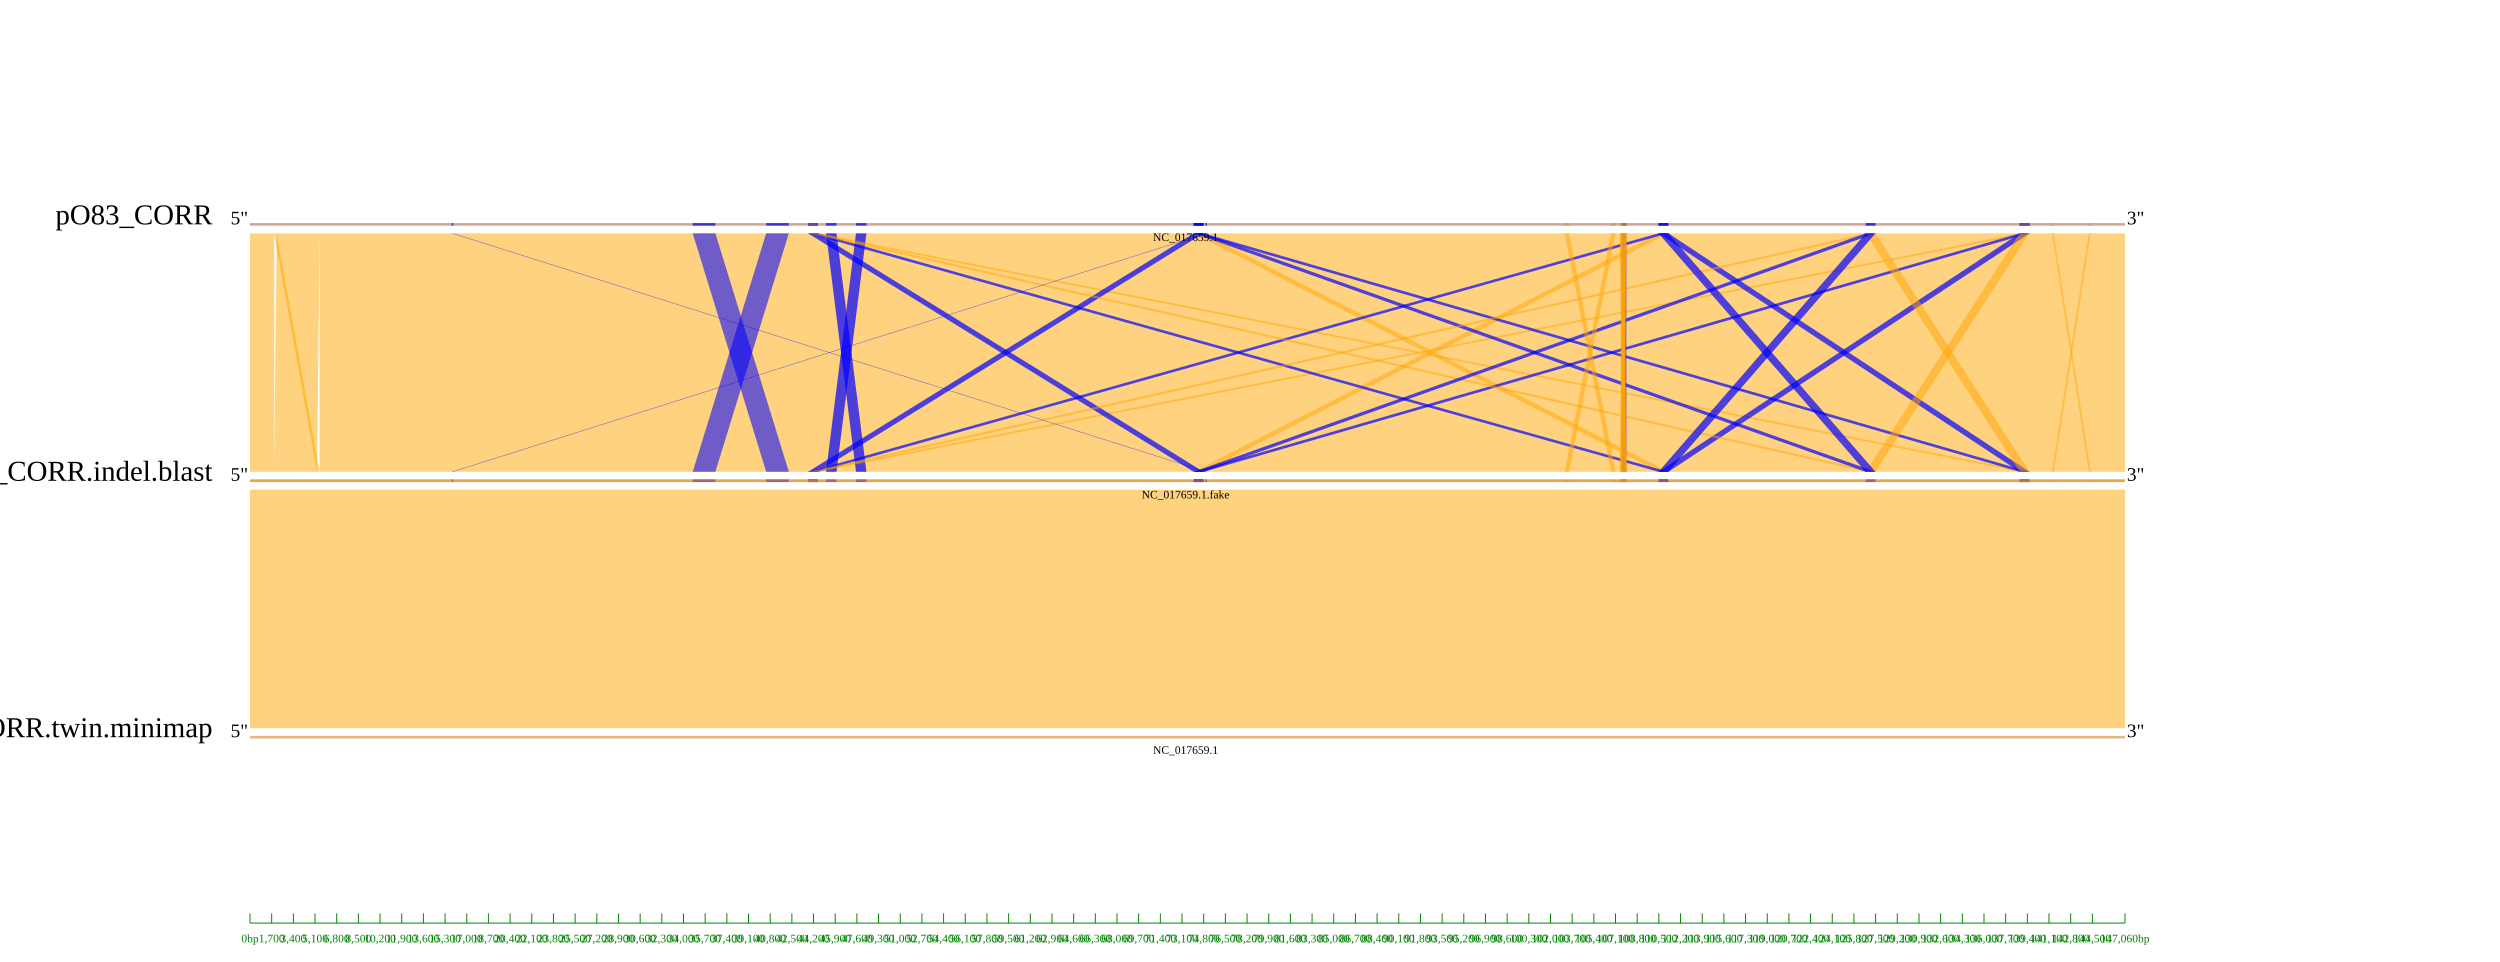
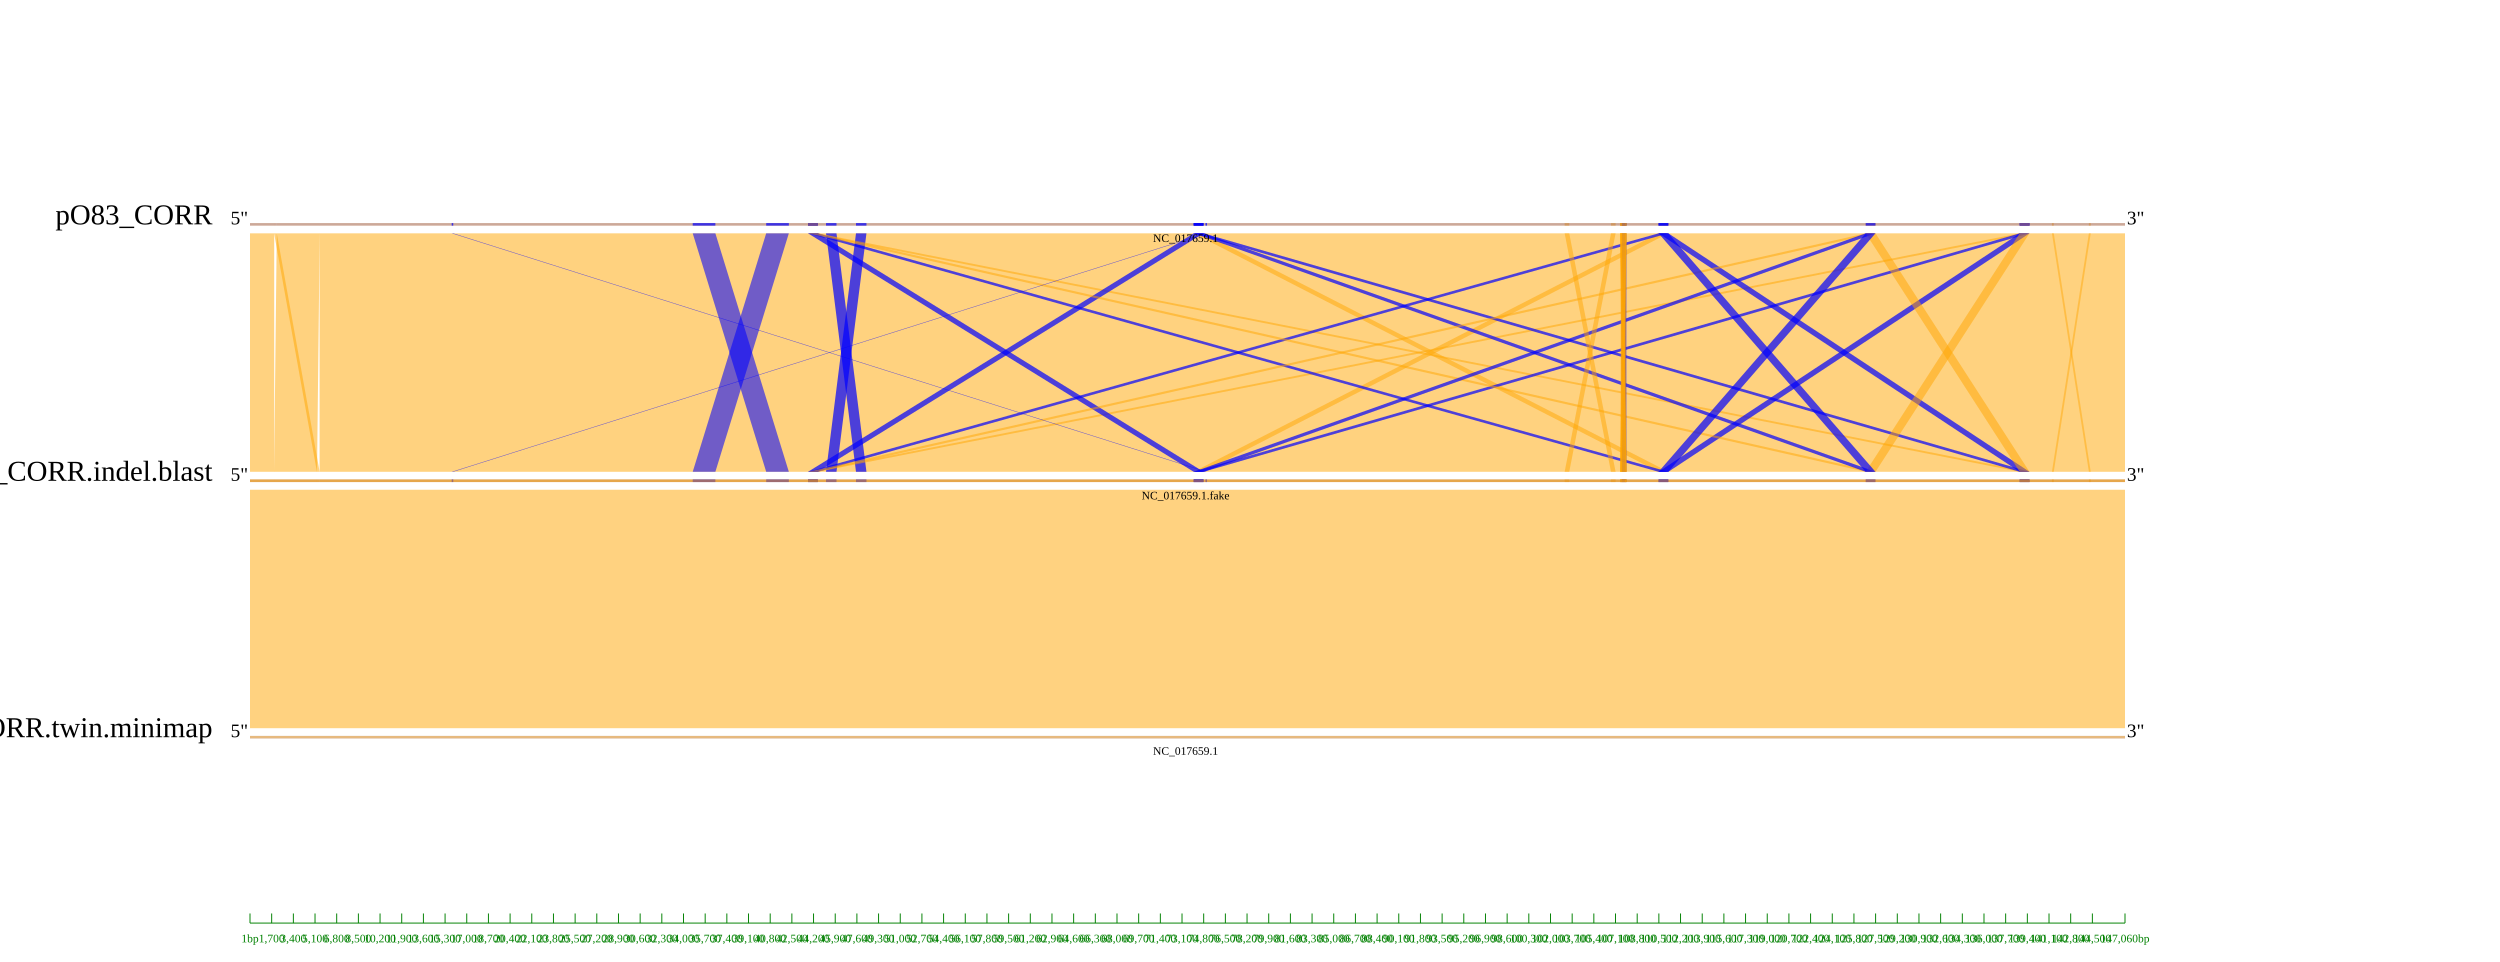
<svg xmlns="http://www.w3.org/2000/svg" version="1.1" width="1300" height="500" style="background-color:white;">
  <text class="myth" x="110.5" y="116.667" style="font-size:15px;fill:black;text-anchor:end;alignment-baseline:middle">pO83_CORR</text>
  <text class="myth" x="110.5" y="250" style="font-size:15px;fill:black;text-anchor:end;alignment-baseline:middle">pO83_CORR.indel.blast</text>
  <text class="myth" x="110.5" y="383.333" style="font-size:15px;fill:black;text-anchor:end;alignment-baseline:middle">pO83_CORR.twin.minimap</text>
  <line x1="130" y1="480" x2="1105" y2="480" style="stroke:green;stroke-width:0.5" />
  <line x1="130" y1="475" x2="130" y2="480" style="stroke:green;stroke-width:0.5;opacity:1" />
-   <text class="myth" x="130" y="490" style="font-size:6px;fill:green;text-anchor:middle;font-family:Times New Roman;">0bp</text>
+   <text class="myth" x="130" y="490" style="font-size:6px;fill:green;text-anchor:middle;font-family:Times New Roman;">1bp</text>
  <line x1="141.271" y1="475" x2="141.271" y2="480" style="stroke:green;stroke-width:0.5;opacity:1" />
  <text class="myth" x="141.271" y="490" style="font-size:6px;fill:green;text-anchor:middle;font-family:Times New Roman;">1,700</text>
  <line x1="152.542" y1="475" x2="152.542" y2="480" style="stroke:green;stroke-width:0.5;opacity:1" />
  <text class="myth" x="152.542" y="490" style="font-size:6px;fill:green;text-anchor:middle;font-family:Times New Roman;">3,400</text>
  <line x1="163.813" y1="475" x2="163.813" y2="480" style="stroke:green;stroke-width:0.5;opacity:1" />
  <text class="myth" x="163.813" y="490" style="font-size:6px;fill:green;text-anchor:middle;font-family:Times New Roman;">5,100</text>
  <line x1="175.084" y1="475" x2="175.084" y2="480" style="stroke:green;stroke-width:0.5;opacity:1" />
  <text class="myth" x="175.084" y="490" style="font-size:6px;fill:green;text-anchor:middle;font-family:Times New Roman;">6,800</text>
  <line x1="186.355" y1="475" x2="186.355" y2="480" style="stroke:green;stroke-width:0.5;opacity:1" />
  <text class="myth" x="186.355" y="490" style="font-size:6px;fill:green;text-anchor:middle;font-family:Times New Roman;">8,500</text>
  <line x1="197.625" y1="475" x2="197.625" y2="480" style="stroke:green;stroke-width:0.5;opacity:1" />
  <text class="myth" x="197.625" y="490" style="font-size:6px;fill:green;text-anchor:middle;font-family:Times New Roman;">10,200</text>
  <line x1="208.896" y1="475" x2="208.896" y2="480" style="stroke:green;stroke-width:0.5;opacity:1" />
  <text class="myth" x="208.896" y="490" style="font-size:6px;fill:green;text-anchor:middle;font-family:Times New Roman;">11,900</text>
  <line x1="220.167" y1="475" x2="220.167" y2="480" style="stroke:green;stroke-width:0.5;opacity:1" />
  <text class="myth" x="220.167" y="490" style="font-size:6px;fill:green;text-anchor:middle;font-family:Times New Roman;">13,600</text>
  <line x1="231.438" y1="475" x2="231.438" y2="480" style="stroke:green;stroke-width:0.5;opacity:1" />
  <text class="myth" x="231.438" y="490" style="font-size:6px;fill:green;text-anchor:middle;font-family:Times New Roman;">15,300</text>
  <line x1="242.709" y1="475" x2="242.709" y2="480" style="stroke:green;stroke-width:0.5;opacity:1" />
  <text class="myth" x="242.709" y="490" style="font-size:6px;fill:green;text-anchor:middle;font-family:Times New Roman;">17,000</text>
  <line x1="253.98" y1="475" x2="253.98" y2="480" style="stroke:green;stroke-width:0.5;opacity:1" />
  <text class="myth" x="253.98" y="490" style="font-size:6px;fill:green;text-anchor:middle;font-family:Times New Roman;">18,700</text>
  <line x1="265.251" y1="475" x2="265.251" y2="480" style="stroke:green;stroke-width:0.5;opacity:1" />
  <text class="myth" x="265.251" y="490" style="font-size:6px;fill:green;text-anchor:middle;font-family:Times New Roman;">20,400</text>
  <line x1="276.522" y1="475" x2="276.522" y2="480" style="stroke:green;stroke-width:0.5;opacity:1" />
  <text class="myth" x="276.522" y="490" style="font-size:6px;fill:green;text-anchor:middle;font-family:Times New Roman;">22,100</text>
  <line x1="287.793" y1="475" x2="287.793" y2="480" style="stroke:green;stroke-width:0.5;opacity:1" />
  <text class="myth" x="287.793" y="490" style="font-size:6px;fill:green;text-anchor:middle;font-family:Times New Roman;">23,800</text>
  <line x1="299.064" y1="475" x2="299.064" y2="480" style="stroke:green;stroke-width:0.5;opacity:1" />
  <text class="myth" x="299.064" y="490" style="font-size:6px;fill:green;text-anchor:middle;font-family:Times New Roman;">25,500</text>
  <line x1="310.335" y1="475" x2="310.335" y2="480" style="stroke:green;stroke-width:0.5;opacity:1" />
  <text class="myth" x="310.335" y="490" style="font-size:6px;fill:green;text-anchor:middle;font-family:Times New Roman;">27,200</text>
  <line x1="321.605" y1="475" x2="321.605" y2="480" style="stroke:green;stroke-width:0.5;opacity:1" />
  <text class="myth" x="321.605" y="490" style="font-size:6px;fill:green;text-anchor:middle;font-family:Times New Roman;">28,900</text>
  <line x1="332.876" y1="475" x2="332.876" y2="480" style="stroke:green;stroke-width:0.5;opacity:1" />
  <text class="myth" x="332.876" y="490" style="font-size:6px;fill:green;text-anchor:middle;font-family:Times New Roman;">30,600</text>
  <line x1="344.147" y1="475" x2="344.147" y2="480" style="stroke:green;stroke-width:0.5;opacity:1" />
  <text class="myth" x="344.147" y="490" style="font-size:6px;fill:green;text-anchor:middle;font-family:Times New Roman;">32,300</text>
  <line x1="355.418" y1="475" x2="355.418" y2="480" style="stroke:green;stroke-width:0.5;opacity:1" />
  <text class="myth" x="355.418" y="490" style="font-size:6px;fill:green;text-anchor:middle;font-family:Times New Roman;">34,000</text>
  <line x1="366.689" y1="475" x2="366.689" y2="480" style="stroke:green;stroke-width:0.5;opacity:1" />
  <text class="myth" x="366.689" y="490" style="font-size:6px;fill:green;text-anchor:middle;font-family:Times New Roman;">35,700</text>
  <line x1="377.96" y1="475" x2="377.96" y2="480" style="stroke:green;stroke-width:0.5;opacity:1" />
  <text class="myth" x="377.96" y="490" style="font-size:6px;fill:green;text-anchor:middle;font-family:Times New Roman;">37,400</text>
  <line x1="389.231" y1="475" x2="389.231" y2="480" style="stroke:green;stroke-width:0.5;opacity:1" />
  <text class="myth" x="389.231" y="490" style="font-size:6px;fill:green;text-anchor:middle;font-family:Times New Roman;">39,100</text>
  <line x1="400.502" y1="475" x2="400.502" y2="480" style="stroke:green;stroke-width:0.5;opacity:1" />
  <text class="myth" x="400.502" y="490" style="font-size:6px;fill:green;text-anchor:middle;font-family:Times New Roman;">40,800</text>
  <line x1="411.773" y1="475" x2="411.773" y2="480" style="stroke:green;stroke-width:0.5;opacity:1" />
  <text class="myth" x="411.773" y="490" style="font-size:6px;fill:green;text-anchor:middle;font-family:Times New Roman;">42,500</text>
  <line x1="423.044" y1="475" x2="423.044" y2="480" style="stroke:green;stroke-width:0.5;opacity:1" />
  <text class="myth" x="423.044" y="490" style="font-size:6px;fill:green;text-anchor:middle;font-family:Times New Roman;">44,200</text>
  <line x1="434.315" y1="475" x2="434.315" y2="480" style="stroke:green;stroke-width:0.5;opacity:1" />
  <text class="myth" x="434.315" y="490" style="font-size:6px;fill:green;text-anchor:middle;font-family:Times New Roman;">45,900</text>
  <line x1="445.585" y1="475" x2="445.585" y2="480" style="stroke:green;stroke-width:0.5;opacity:1" />
  <text class="myth" x="445.585" y="490" style="font-size:6px;fill:green;text-anchor:middle;font-family:Times New Roman;">47,600</text>
  <line x1="456.856" y1="475" x2="456.856" y2="480" style="stroke:green;stroke-width:0.5;opacity:1" />
  <text class="myth" x="456.856" y="490" style="font-size:6px;fill:green;text-anchor:middle;font-family:Times New Roman;">49,300</text>
  <line x1="468.127" y1="475" x2="468.127" y2="480" style="stroke:green;stroke-width:0.5;opacity:1" />
  <text class="myth" x="468.127" y="490" style="font-size:6px;fill:green;text-anchor:middle;font-family:Times New Roman;">51,000</text>
  <line x1="479.398" y1="475" x2="479.398" y2="480" style="stroke:green;stroke-width:0.5;opacity:1" />
  <text class="myth" x="479.398" y="490" style="font-size:6px;fill:green;text-anchor:middle;font-family:Times New Roman;">52,700</text>
  <line x1="490.669" y1="475" x2="490.669" y2="480" style="stroke:green;stroke-width:0.5;opacity:1" />
  <text class="myth" x="490.669" y="490" style="font-size:6px;fill:green;text-anchor:middle;font-family:Times New Roman;">54,400</text>
  <line x1="501.94" y1="475" x2="501.94" y2="480" style="stroke:green;stroke-width:0.5;opacity:1" />
  <text class="myth" x="501.94" y="490" style="font-size:6px;fill:green;text-anchor:middle;font-family:Times New Roman;">56,100</text>
  <line x1="513.211" y1="475" x2="513.211" y2="480" style="stroke:green;stroke-width:0.5;opacity:1" />
  <text class="myth" x="513.211" y="490" style="font-size:6px;fill:green;text-anchor:middle;font-family:Times New Roman;">57,800</text>
  <line x1="524.482" y1="475" x2="524.482" y2="480" style="stroke:green;stroke-width:0.5;opacity:1" />
  <text class="myth" x="524.482" y="490" style="font-size:6px;fill:green;text-anchor:middle;font-family:Times New Roman;">59,500</text>
  <line x1="535.753" y1="475" x2="535.753" y2="480" style="stroke:green;stroke-width:0.5;opacity:1" />
  <text class="myth" x="535.753" y="490" style="font-size:6px;fill:green;text-anchor:middle;font-family:Times New Roman;">61,200</text>
  <line x1="547.024" y1="475" x2="547.024" y2="480" style="stroke:green;stroke-width:0.5;opacity:1" />
  <text class="myth" x="547.024" y="490" style="font-size:6px;fill:green;text-anchor:middle;font-family:Times New Roman;">62,900</text>
  <line x1="558.295" y1="475" x2="558.295" y2="480" style="stroke:green;stroke-width:0.5;opacity:1" />
  <text class="myth" x="558.295" y="490" style="font-size:6px;fill:green;text-anchor:middle;font-family:Times New Roman;">64,600</text>
  <line x1="569.565" y1="475" x2="569.565" y2="480" style="stroke:green;stroke-width:0.5;opacity:1" />
  <text class="myth" x="569.565" y="490" style="font-size:6px;fill:green;text-anchor:middle;font-family:Times New Roman;">66,300</text>
  <line x1="580.836" y1="475" x2="580.836" y2="480" style="stroke:green;stroke-width:0.5;opacity:1" />
  <text class="myth" x="580.836" y="490" style="font-size:6px;fill:green;text-anchor:middle;font-family:Times New Roman;">68,000</text>
  <line x1="592.107" y1="475" x2="592.107" y2="480" style="stroke:green;stroke-width:0.5;opacity:1" />
  <text class="myth" x="592.107" y="490" style="font-size:6px;fill:green;text-anchor:middle;font-family:Times New Roman;">69,700</text>
  <line x1="603.378" y1="475" x2="603.378" y2="480" style="stroke:green;stroke-width:0.5;opacity:1" />
  <text class="myth" x="603.378" y="490" style="font-size:6px;fill:green;text-anchor:middle;font-family:Times New Roman;">71,400</text>
  <line x1="614.649" y1="475" x2="614.649" y2="480" style="stroke:green;stroke-width:0.5;opacity:1" />
  <text class="myth" x="614.649" y="490" style="font-size:6px;fill:green;text-anchor:middle;font-family:Times New Roman;">73,100</text>
  <line x1="625.92" y1="475" x2="625.92" y2="480" style="stroke:green;stroke-width:0.5;opacity:1" />
  <text class="myth" x="625.92" y="490" style="font-size:6px;fill:green;text-anchor:middle;font-family:Times New Roman;">74,800</text>
  <line x1="637.191" y1="475" x2="637.191" y2="480" style="stroke:green;stroke-width:0.5;opacity:1" />
  <text class="myth" x="637.191" y="490" style="font-size:6px;fill:green;text-anchor:middle;font-family:Times New Roman;">76,500</text>
  <line x1="648.462" y1="475" x2="648.462" y2="480" style="stroke:green;stroke-width:0.5;opacity:1" />
  <text class="myth" x="648.462" y="490" style="font-size:6px;fill:green;text-anchor:middle;font-family:Times New Roman;">78,200</text>
  <line x1="659.733" y1="475" x2="659.733" y2="480" style="stroke:green;stroke-width:0.5;opacity:1" />
  <text class="myth" x="659.733" y="490" style="font-size:6px;fill:green;text-anchor:middle;font-family:Times New Roman;">79,900</text>
  <line x1="671.004" y1="475" x2="671.004" y2="480" style="stroke:green;stroke-width:0.5;opacity:1" />
  <text class="myth" x="671.004" y="490" style="font-size:6px;fill:green;text-anchor:middle;font-family:Times New Roman;">81,600</text>
  <line x1="682.275" y1="475" x2="682.275" y2="480" style="stroke:green;stroke-width:0.5;opacity:1" />
  <text class="myth" x="682.275" y="490" style="font-size:6px;fill:green;text-anchor:middle;font-family:Times New Roman;">83,300</text>
  <line x1="693.545" y1="475" x2="693.545" y2="480" style="stroke:green;stroke-width:0.5;opacity:1" />
  <text class="myth" x="693.545" y="490" style="font-size:6px;fill:green;text-anchor:middle;font-family:Times New Roman;">85,000</text>
  <line x1="704.816" y1="475" x2="704.816" y2="480" style="stroke:green;stroke-width:0.5;opacity:1" />
  <text class="myth" x="704.816" y="490" style="font-size:6px;fill:green;text-anchor:middle;font-family:Times New Roman;">86,700</text>
  <line x1="716.087" y1="475" x2="716.087" y2="480" style="stroke:green;stroke-width:0.5;opacity:1" />
  <text class="myth" x="716.087" y="490" style="font-size:6px;fill:green;text-anchor:middle;font-family:Times New Roman;">88,400</text>
  <line x1="727.358" y1="475" x2="727.358" y2="480" style="stroke:green;stroke-width:0.5;opacity:1" />
  <text class="myth" x="727.358" y="490" style="font-size:6px;fill:green;text-anchor:middle;font-family:Times New Roman;">90,100</text>
  <line x1="738.629" y1="475" x2="738.629" y2="480" style="stroke:green;stroke-width:0.5;opacity:1" />
  <text class="myth" x="738.629" y="490" style="font-size:6px;fill:green;text-anchor:middle;font-family:Times New Roman;">91,800</text>
  <line x1="749.9" y1="475" x2="749.9" y2="480" style="stroke:green;stroke-width:0.5;opacity:1" />
  <text class="myth" x="749.9" y="490" style="font-size:6px;fill:green;text-anchor:middle;font-family:Times New Roman;">93,500</text>
  <line x1="761.171" y1="475" x2="761.171" y2="480" style="stroke:green;stroke-width:0.5;opacity:1" />
  <text class="myth" x="761.171" y="490" style="font-size:6px;fill:green;text-anchor:middle;font-family:Times New Roman;">95,200</text>
  <line x1="772.442" y1="475" x2="772.442" y2="480" style="stroke:green;stroke-width:0.5;opacity:1" />
  <text class="myth" x="772.442" y="490" style="font-size:6px;fill:green;text-anchor:middle;font-family:Times New Roman;">96,900</text>
  <line x1="783.713" y1="475" x2="783.713" y2="480" style="stroke:green;stroke-width:0.5;opacity:1" />
  <text class="myth" x="783.713" y="490" style="font-size:6px;fill:green;text-anchor:middle;font-family:Times New Roman;">98,600</text>
  <line x1="794.984" y1="475" x2="794.984" y2="480" style="stroke:green;stroke-width:0.5;opacity:1" />
  <text class="myth" x="794.984" y="490" style="font-size:6px;fill:green;text-anchor:middle;font-family:Times New Roman;">100,300</text>
  <line x1="806.255" y1="475" x2="806.255" y2="480" style="stroke:green;stroke-width:0.5;opacity:1" />
  <text class="myth" x="806.255" y="490" style="font-size:6px;fill:green;text-anchor:middle;font-family:Times New Roman;">102,000</text>
  <line x1="817.525" y1="475" x2="817.525" y2="480" style="stroke:green;stroke-width:0.5;opacity:1" />
  <text class="myth" x="817.525" y="490" style="font-size:6px;fill:green;text-anchor:middle;font-family:Times New Roman;">103,700</text>
  <line x1="828.796" y1="475" x2="828.796" y2="480" style="stroke:green;stroke-width:0.5;opacity:1" />
  <text class="myth" x="828.796" y="490" style="font-size:6px;fill:green;text-anchor:middle;font-family:Times New Roman;">105,400</text>
  <line x1="840.067" y1="475" x2="840.067" y2="480" style="stroke:green;stroke-width:0.5;opacity:1" />
  <text class="myth" x="840.067" y="490" style="font-size:6px;fill:green;text-anchor:middle;font-family:Times New Roman;">107,100</text>
  <line x1="851.338" y1="475" x2="851.338" y2="480" style="stroke:green;stroke-width:0.5;opacity:1" />
  <text class="myth" x="851.338" y="490" style="font-size:6px;fill:green;text-anchor:middle;font-family:Times New Roman;">108,800</text>
  <line x1="862.609" y1="475" x2="862.609" y2="480" style="stroke:green;stroke-width:0.5;opacity:1" />
  <text class="myth" x="862.609" y="490" style="font-size:6px;fill:green;text-anchor:middle;font-family:Times New Roman;">110,500</text>
  <line x1="873.88" y1="475" x2="873.88" y2="480" style="stroke:green;stroke-width:0.5;opacity:1" />
  <text class="myth" x="873.88" y="490" style="font-size:6px;fill:green;text-anchor:middle;font-family:Times New Roman;">112,200</text>
  <line x1="885.151" y1="475" x2="885.151" y2="480" style="stroke:green;stroke-width:0.5;opacity:1" />
  <text class="myth" x="885.151" y="490" style="font-size:6px;fill:green;text-anchor:middle;font-family:Times New Roman;">113,900</text>
  <line x1="896.422" y1="475" x2="896.422" y2="480" style="stroke:green;stroke-width:0.5;opacity:1" />
  <text class="myth" x="896.422" y="490" style="font-size:6px;fill:green;text-anchor:middle;font-family:Times New Roman;">115,600</text>
  <line x1="907.693" y1="475" x2="907.693" y2="480" style="stroke:green;stroke-width:0.5;opacity:1" />
  <text class="myth" x="907.693" y="490" style="font-size:6px;fill:green;text-anchor:middle;font-family:Times New Roman;">117,300</text>
  <line x1="918.964" y1="475" x2="918.964" y2="480" style="stroke:green;stroke-width:0.5;opacity:1" />
  <text class="myth" x="918.964" y="490" style="font-size:6px;fill:green;text-anchor:middle;font-family:Times New Roman;">119,000</text>
  <line x1="930.235" y1="475" x2="930.235" y2="480" style="stroke:green;stroke-width:0.5;opacity:1" />
  <text class="myth" x="930.235" y="490" style="font-size:6px;fill:green;text-anchor:middle;font-family:Times New Roman;">120,700</text>
  <line x1="941.506" y1="475" x2="941.506" y2="480" style="stroke:green;stroke-width:0.5;opacity:1" />
  <text class="myth" x="941.506" y="490" style="font-size:6px;fill:green;text-anchor:middle;font-family:Times New Roman;">122,400</text>
  <line x1="952.776" y1="475" x2="952.776" y2="480" style="stroke:green;stroke-width:0.5;opacity:1" />
  <text class="myth" x="952.776" y="490" style="font-size:6px;fill:green;text-anchor:middle;font-family:Times New Roman;">124,100</text>
  <line x1="964.047" y1="475" x2="964.047" y2="480" style="stroke:green;stroke-width:0.5;opacity:1" />
  <text class="myth" x="964.047" y="490" style="font-size:6px;fill:green;text-anchor:middle;font-family:Times New Roman;">125,800</text>
  <line x1="975.318" y1="475" x2="975.318" y2="480" style="stroke:green;stroke-width:0.5;opacity:1" />
  <text class="myth" x="975.318" y="490" style="font-size:6px;fill:green;text-anchor:middle;font-family:Times New Roman;">127,500</text>
  <line x1="986.589" y1="475" x2="986.589" y2="480" style="stroke:green;stroke-width:0.5;opacity:1" />
  <text class="myth" x="986.589" y="490" style="font-size:6px;fill:green;text-anchor:middle;font-family:Times New Roman;">129,200</text>
  <line x1="997.86" y1="475" x2="997.86" y2="480" style="stroke:green;stroke-width:0.5;opacity:1" />
  <text class="myth" x="997.86" y="490" style="font-size:6px;fill:green;text-anchor:middle;font-family:Times New Roman;">130,900</text>
  <line x1="1009.131" y1="475" x2="1009.131" y2="480" style="stroke:green;stroke-width:0.5;opacity:1" />
  <text class="myth" x="1009.131" y="490" style="font-size:6px;fill:green;text-anchor:middle;font-family:Times New Roman;">132,600</text>
  <line x1="1020.402" y1="475" x2="1020.402" y2="480" style="stroke:green;stroke-width:0.5;opacity:1" />
  <text class="myth" x="1020.402" y="490" style="font-size:6px;fill:green;text-anchor:middle;font-family:Times New Roman;">134,300</text>
  <line x1="1031.673" y1="475" x2="1031.673" y2="480" style="stroke:green;stroke-width:0.5;opacity:1" />
  <text class="myth" x="1031.673" y="490" style="font-size:6px;fill:green;text-anchor:middle;font-family:Times New Roman;">136,000</text>
  <line x1="1042.944" y1="475" x2="1042.944" y2="480" style="stroke:green;stroke-width:0.5;opacity:1" />
  <text class="myth" x="1042.944" y="490" style="font-size:6px;fill:green;text-anchor:middle;font-family:Times New Roman;">137,700</text>
  <line x1="1054.215" y1="475" x2="1054.215" y2="480" style="stroke:green;stroke-width:0.5;opacity:1" />
  <text class="myth" x="1054.215" y="490" style="font-size:6px;fill:green;text-anchor:middle;font-family:Times New Roman;">139,400</text>
  <line x1="1065.486" y1="475" x2="1065.486" y2="480" style="stroke:green;stroke-width:0.5;opacity:1" />
  <text class="myth" x="1065.486" y="490" style="font-size:6px;fill:green;text-anchor:middle;font-family:Times New Roman;">141,100</text>
  <line x1="1076.756" y1="475" x2="1076.756" y2="480" style="stroke:green;stroke-width:0.5;opacity:1" />
  <text class="myth" x="1076.756" y="490" style="font-size:6px;fill:green;text-anchor:middle;font-family:Times New Roman;">142,800</text>
  <line x1="1088.027" y1="475" x2="1088.027" y2="480" style="stroke:green;stroke-width:0.5;opacity:1" />
  <text class="myth" x="1088.027" y="490" style="font-size:6px;fill:green;text-anchor:middle;font-family:Times New Roman;">144,500</text>
  <line x1="1105" y1="475" x2="1105" y2="480" style="stroke:green;stroke-width:0.5;opacity:1" />
  <text class="myth" x="1105" y="490" style="font-size:6px;fill:green;text-anchor:middle;font-family:Times New Roman">147,060bp</text>
  <g class="myth">
    <polygon id="pO83_CORR.NC_017659.1.5460.147060.1.+.t.1" points="166.193,116 166.193,117.333 1105,117.333 1105,116 " style="fill:orange;stroke:black;stroke-width:0;opacity:0.5" />
  </g>
  <g class="myth">
    <polygon id="pO83_CORR.indel.blast.NC_017659.1.fake.5460.147060.1.+.q.1" points="166.193,249.333 166.193,250.667 1105,250.667 1105,249.333 " style="fill:orange;stroke:black;stroke-width:0;opacity:0.5" />
  </g>
  <g class="myth">
    <polygon points="166.193,121.333 1105,121.333 1105,245.333 166.193,245.333" style="stroke:black;stroke-width:0;fill:orange;opacity:0.5" />
  </g>
  <g class="myth">
    <polygon id="pO83_CORR.NC_017659.1.2101.5468.1.+.t.1" points="143.923,116 143.923,117.333 166.253,117.333 166.253,116 " style="fill:orange;stroke:black;stroke-width:0;opacity:0.5" />
  </g>
  <g class="myth">
    <polygon id="pO83_CORR.indel.blast.NC_017659.1.fake.1891.5257.1.+.q.1" points="142.531,249.333 142.531,250.667 164.854,250.667 164.854,249.333 " style="fill:orange;stroke:black;stroke-width:0;opacity:0.5" />
  </g>
  <g class="myth">
    <polygon points="143.923,121.333 166.253,121.333 164.854,245.333 142.531,245.333" style="stroke:black;stroke-width:0;fill:orange;opacity:0.5" />
  </g>
  <g class="myth">
    <polygon id="pO83_CORR.NC_017659.1.1.1898.1.+.t.1" points="130,116 130,117.333 142.584,117.333 142.584,116 " style="fill:orange;stroke:black;stroke-width:0;opacity:0.5" />
  </g>
  <g class="myth">
    <polygon id="pO83_CORR.indel.blast.NC_017659.1.fake.1.1898.1.+.q.1" points="130,249.333 130,250.667 142.584,250.667 142.584,249.333 " style="fill:orange;stroke:black;stroke-width:0;opacity:0.5" />
  </g>
  <g class="myth">
    <polygon points="130,121.333 142.584,121.333 142.584,245.333 130,245.333" style="stroke:black;stroke-width:0;fill:orange;opacity:0.499" />
  </g>
  <g class="myth">
    <polygon id="pO83_CORR.NC_017659.1.42262.40487.1.-.t.1" points="398.42,116 398.42,117.333 410.195,117.333 410.195,116 " style="fill:blue;stroke:black;stroke-width:0;opacity:0.7" />
  </g>
  <g class="myth">
    <polygon id="pO83_CORR.indel.blast.NC_017659.1.fake.34724.36500.1.-.q.1" points="360.212,249.333 360.212,250.667 371.993,250.667 371.993,249.333 " style="fill:blue;stroke:black;stroke-width:0;opacity:0.7" />
  </g>
  <g class="myth">
    <polygon points="398.42,121.333 410.195,121.333 371.993,245.333 360.212,245.333" style="stroke:black;stroke-width:0;fill:blue;opacity:0.559" />
  </g>
  <g class="myth">
    <polygon id="pO83_CORR.NC_017659.1.36500.34724.1.-.t.1" points="360.212,116 360.212,117.333 371.993,117.333 371.993,116 " style="fill:blue;stroke:black;stroke-width:0;opacity:0.7" />
  </g>
  <g class="myth">
    <polygon id="pO83_CORR.indel.blast.NC_017659.1.fake.40487.42262.1.-.q.1" points="398.42,249.333 398.42,250.667 410.195,250.667 410.195,249.333 " style="fill:blue;stroke:black;stroke-width:0;opacity:0.7" />
  </g>
  <g class="myth">
    <polygon points="360.212,121.333 371.993,121.333 410.195,245.333 398.42,245.333" style="stroke:black;stroke-width:0;fill:blue;opacity:0.559" />
  </g>
  <g class="myth">
    <polygon id="pO83_CORR.NC_017659.1.48349.47530.1.-.t.1" points="445.115,116 445.115,117.333 450.551,117.333 450.551,116 " style="fill:blue;stroke:black;stroke-width:0;opacity:0.7" />
  </g>
  <g class="myth">
    <polygon id="pO83_CORR.indel.blast.NC_017659.1.fake.45180.45999.1.-.q.1" points="429.534,249.333 429.534,250.667 434.971,250.667 434.971,249.333 " style="fill:blue;stroke:black;stroke-width:0;opacity:0.7" />
  </g>
  <g class="myth">
    <polygon points="445.115,121.333 450.551,121.333 434.971,245.333 429.534,245.333" style="stroke:black;stroke-width:0;fill:blue;opacity:0.7" />
  </g>
  <g class="myth">
    <polygon id="pO83_CORR.NC_017659.1.45999.45180.1.-.t.1" points="429.534,116 429.534,117.333 434.971,117.333 434.971,116 " style="fill:blue;stroke:black;stroke-width:0;opacity:0.7" />
  </g>
  <g class="myth">
    <polygon id="pO83_CORR.indel.blast.NC_017659.1.fake.47530.48349.1.-.q.1" points="445.115,249.333 445.115,250.667 450.551,250.667 450.551,249.333 " style="fill:blue;stroke:black;stroke-width:0;opacity:0.7" />
  </g>
  <g class="myth">
    <polygon points="429.534,121.333 434.971,121.333 450.551,245.333 445.115,245.333" style="stroke:black;stroke-width:0;fill:blue;opacity:0.7" />
  </g>
  <g class="myth">
    <polygon id="pO83_CORR.NC_017659.1.43767.44540.1.+.t.1" points="420.166,116 420.166,117.333 425.298,117.333 425.298,116 " style="fill:orange;stroke:black;stroke-width:0;opacity:0.5" />
  </g>
  <g class="myth">
    <polygon id="pO83_CORR.indel.blast.NC_017659.1.fake.138801.139574.1.+.q.1" points="1050.237,249.333 1050.237,250.667 1055.368,250.667 1055.368,249.333 " style="fill:orange;stroke:black;stroke-width:0;opacity:0.5" />
  </g>
  <g class="myth">
    <polygon points="420.166,121.333 425.298,121.333 1055.368,245.333 1050.237,245.333" style="stroke:black;stroke-width:0;fill:orange;opacity:0.494" />
  </g>
  <g class="myth">
    <polygon id="pO83_CORR.NC_017659.1.138801.139574.1.+.t.1" points="1050.237,116 1050.237,117.333 1055.368,117.333 1055.368,116 " style="fill:orange;stroke:black;stroke-width:0;opacity:0.5" />
  </g>
  <g class="myth">
    <polygon id="pO83_CORR.indel.blast.NC_017659.1.fake.43767.44540.1.+.q.1" points="420.166,249.333 420.166,250.667 425.298,250.667 425.298,249.333 " style="fill:orange;stroke:black;stroke-width:0;opacity:0.5" />
  </g>
  <g class="myth">
    <polygon points="1050.237,121.333 1055.368,121.333 425.298,245.333 420.166,245.333" style="stroke:black;stroke-width:0;fill:orange;opacity:0.494" />
  </g>
  <g class="myth">
    <polygon id="pO83_CORR.NC_017659.1.74013.74783.1.+.t.1" points="620.696,116 620.696,117.333 625.807,117.333 625.807,116 " style="fill:orange;stroke:black;stroke-width:0;opacity:0.5" />
  </g>
  <g class="myth">
    <polygon id="pO83_CORR.indel.blast.NC_017659.1.fake.110471.111241.1.+.q.1" points="862.41,249.333 862.41,250.667 867.522,250.667 867.522,249.333 " style="fill:orange;stroke:black;stroke-width:0;opacity:0.5" />
  </g>
  <g class="myth">
    <polygon points="620.696,121.333 625.807,121.333 867.522,245.333 862.41,245.333" style="stroke:black;stroke-width:0;fill:orange;opacity:0.493" />
  </g>
  <g class="myth">
    <polygon id="pO83_CORR.NC_017659.1.110471.111241.1.+.t.1" points="862.41,116 862.41,117.333 867.522,117.333 867.522,116 " style="fill:orange;stroke:black;stroke-width:0;opacity:0.5" />
  </g>
  <g class="myth">
    <polygon id="pO83_CORR.indel.blast.NC_017659.1.fake.74013.74783.1.+.q.1" points="620.696,249.333 620.696,250.667 625.807,250.667 625.807,249.333 " style="fill:orange;stroke:black;stroke-width:0;opacity:0.5" />
  </g>
  <g class="myth">
    <polygon points="862.41,121.333 867.522,121.333 625.807,245.333 620.696,245.333" style="stroke:black;stroke-width:0;fill:orange;opacity:0.493" />
  </g>
  <g class="myth">
    <polygon id="pO83_CORR.NC_017659.1.139568.138798.1.-.t.1" points="1050.217,116 1050.217,117.333 1055.328,117.333 1055.328,116 " style="fill:blue;stroke:black;stroke-width:0;opacity:0.7" />
  </g>
  <g class="myth">
    <polygon id="pO83_CORR.indel.blast.NC_017659.1.fake.110474.111244.1.-.q.1" points="862.43,249.333 862.43,250.667 867.542,250.667 867.542,249.333 " style="fill:blue;stroke:black;stroke-width:0;opacity:0.7" />
  </g>
  <g class="myth">
    <polygon points="1050.217,121.333 1055.328,121.333 867.542,245.333 862.43,245.333" style="stroke:black;stroke-width:0;fill:blue;opacity:0.698" />
  </g>
  <g class="myth">
    <polygon id="pO83_CORR.NC_017659.1.111244.110474.1.-.t.1" points="862.43,116 862.43,117.333 867.542,117.333 867.542,116 " style="fill:blue;stroke:black;stroke-width:0;opacity:0.7" />
  </g>
  <g class="myth">
    <polygon id="pO83_CORR.indel.blast.NC_017659.1.fake.138798.139568.1.-.q.1" points="1050.217,249.333 1050.217,250.667 1055.328,250.667 1055.328,249.333 " style="fill:blue;stroke:black;stroke-width:0;opacity:0.7" />
  </g>
  <g class="myth">
    <polygon points="862.43,121.333 867.542,121.333 1055.328,245.333 1050.217,245.333" style="stroke:black;stroke-width:0;fill:blue;opacity:0.698" />
  </g>
  <g class="myth">
    <polygon id="pO83_CORR.NC_017659.1.74784.74016.1.-.t.1" points="620.716,116 620.716,117.333 625.814,117.333 625.814,116 " style="fill:blue;stroke:black;stroke-width:0;opacity:0.7" />
  </g>
  <g class="myth">
    <polygon id="pO83_CORR.indel.blast.NC_017659.1.fake.43766.44534.1.-.q.1" points="420.16,249.333 420.16,250.667 425.258,250.667 425.258,249.333 " style="fill:blue;stroke:black;stroke-width:0;opacity:0.7" />
  </g>
  <g class="myth">
    <polygon points="620.716,121.333 625.814,121.333 425.258,245.333 420.16,245.333" style="stroke:black;stroke-width:0;fill:blue;opacity:0.7" />
  </g>
  <g class="myth">
    <polygon id="pO83_CORR.NC_017659.1.44534.43766.1.-.t.1" points="420.16,116 420.16,117.333 425.258,117.333 425.258,116 " style="fill:blue;stroke:black;stroke-width:0;opacity:0.7" />
  </g>
  <g class="myth">
    <polygon id="pO83_CORR.indel.blast.NC_017659.1.fake.74016.74784.1.-.q.1" points="620.716,249.333 620.716,250.667 625.814,250.667 625.814,249.333 " style="fill:blue;stroke:black;stroke-width:0;opacity:0.7" />
  </g>
  <g class="myth">
    <polygon points="420.16,121.333 425.258,121.333 625.814,245.333 620.716,245.333" style="stroke:black;stroke-width:0;fill:blue;opacity:0.7" />
  </g>
  <g class="myth">
    <polygon id="pO83_CORR.NC_017659.1.74783.74015.1.-.t.1" points="620.709,116 620.709,117.333 625.807,117.333 625.807,116 " style="fill:blue;stroke:black;stroke-width:0;opacity:0.7" />
  </g>
  <g class="myth">
    <polygon id="pO83_CORR.indel.blast.NC_017659.1.fake.138801.139569.1.-.q.1" points="1050.237,249.333 1050.237,250.667 1055.335,250.667 1055.335,249.333 " style="fill:blue;stroke:black;stroke-width:0;opacity:0.7" />
  </g>
  <g class="myth">
    <polygon points="620.709,121.333 625.807,121.333 1055.335,245.333 1050.237,245.333" style="stroke:black;stroke-width:0;fill:blue;opacity:0.693" />
  </g>
  <g class="myth">
    <polygon id="pO83_CORR.NC_017659.1.139569.138801.1.-.t.1" points="1050.237,116 1050.237,117.333 1055.335,117.333 1055.335,116 " style="fill:blue;stroke:black;stroke-width:0;opacity:0.7" />
  </g>
  <g class="myth">
    <polygon id="pO83_CORR.indel.blast.NC_017659.1.fake.74015.74783.1.-.q.1" points="620.709,249.333 620.709,250.667 625.807,250.667 625.807,249.333 " style="fill:blue;stroke:black;stroke-width:0;opacity:0.7" />
  </g>
  <g class="myth">
    <polygon points="1050.237,121.333 1055.335,121.333 625.807,245.333 620.709,245.333" style="stroke:black;stroke-width:0;fill:blue;opacity:0.693" />
  </g>
  <g class="myth">
    <polygon id="pO83_CORR.NC_017659.1.44534.43767.1.-.t.1" points="420.166,116 420.166,117.333 425.258,117.333 425.258,116 " style="fill:blue;stroke:black;stroke-width:0;opacity:0.7" />
  </g>
  <g class="myth">
    <polygon id="pO83_CORR.indel.blast.NC_017659.1.fake.110474.111241.1.-.q.1" points="862.43,249.333 862.43,250.667 867.522,250.667 867.522,249.333 " style="fill:blue;stroke:black;stroke-width:0;opacity:0.7" />
  </g>
  <g class="myth">
    <polygon points="420.166,121.333 425.258,121.333 867.522,245.333 862.43,245.333" style="stroke:black;stroke-width:0;fill:blue;opacity:0.692" />
  </g>
  <g class="myth">
    <polygon id="pO83_CORR.NC_017659.1.111241.110474.1.-.t.1" points="862.43,116 862.43,117.333 867.522,117.333 867.522,116 " style="fill:blue;stroke:black;stroke-width:0;opacity:0.7" />
  </g>
  <g class="myth">
    <polygon id="pO83_CORR.indel.blast.NC_017659.1.fake.43767.44534.1.-.q.1" points="420.166,249.333 420.166,250.667 425.258,250.667 425.258,249.333 " style="fill:blue;stroke:black;stroke-width:0;opacity:0.7" />
  </g>
  <g class="myth">
    <polygon points="862.43,121.333 867.522,121.333 425.258,245.333 420.166,245.333" style="stroke:black;stroke-width:0;fill:blue;opacity:0.692" />
  </g>
  <g class="myth">
    <polygon id="pO83_CORR.NC_017659.1.43767.44534.1.+.t.1" points="420.166,116 420.166,117.333 425.258,117.333 425.258,116 " style="fill:orange;stroke:black;stroke-width:0;opacity:0.5" />
  </g>
  <g class="myth">
    <polygon id="pO83_CORR.indel.blast.NC_017659.1.fake.126723.127490.1.+.q.1" points="970.16,249.333 970.16,250.667 975.252,250.667 975.252,249.333 " style="fill:orange;stroke:black;stroke-width:0;opacity:0.5" />
  </g>
  <g class="myth">
    <polygon points="420.166,121.333 425.258,121.333 975.252,245.333 970.16,245.333" style="stroke:black;stroke-width:0;fill:orange;opacity:0.495" />
  </g>
  <g class="myth">
    <polygon id="pO83_CORR.NC_017659.1.74783.74016.1.-.t.1" points="620.716,116 620.716,117.333 625.807,117.333 625.807,116 " style="fill:blue;stroke:black;stroke-width:0;opacity:0.7" />
  </g>
  <g class="myth">
    <polygon id="pO83_CORR.indel.blast.NC_017659.1.fake.126723.127490.1.-.q.1" points="970.16,249.333 970.16,250.667 975.252,250.667 975.252,249.333 " style="fill:blue;stroke:black;stroke-width:0;opacity:0.7" />
  </g>
  <g class="myth">
    <polygon points="620.716,121.333 625.807,121.333 975.252,245.333 970.16,245.333" style="stroke:black;stroke-width:0;fill:blue;opacity:0.693" />
  </g>
  <g class="myth">
    <polygon id="pO83_CORR.NC_017659.1.126723.127490.1.+.t.1" points="970.16,116 970.16,117.333 975.252,117.333 975.252,116 " style="fill:orange;stroke:black;stroke-width:0;opacity:0.5" />
  </g>
  <g class="myth">
    <polygon id="pO83_CORR.indel.blast.NC_017659.1.fake.43767.44534.1.+.q.1" points="420.166,249.333 420.166,250.667 425.258,250.667 425.258,249.333 " style="fill:orange;stroke:black;stroke-width:0;opacity:0.5" />
  </g>
  <g class="myth">
    <polygon points="970.16,121.333 975.252,121.333 425.258,245.333 420.166,245.333" style="stroke:black;stroke-width:0;fill:orange;opacity:0.495" />
  </g>
  <g class="myth">
    <polygon id="pO83_CORR.NC_017659.1.127490.126723.1.-.t.1" points="970.16,116 970.16,117.333 975.252,117.333 975.252,116 " style="fill:blue;stroke:black;stroke-width:0;opacity:0.7" />
  </g>
  <g class="myth">
    <polygon id="pO83_CORR.indel.blast.NC_017659.1.fake.74016.74783.1.-.q.1" points="620.716,249.333 620.716,250.667 625.807,250.667 625.807,249.333 " style="fill:blue;stroke:black;stroke-width:0;opacity:0.7" />
  </g>
  <g class="myth">
    <polygon points="970.16,121.333 975.252,121.333 625.807,245.333 620.716,245.333" style="stroke:black;stroke-width:0;fill:blue;opacity:0.693" />
  </g>
  <g class="myth">
    <polygon id="pO83_CORR.NC_017659.1.138801.139568.1.+.t.1" points="1050.237,116 1050.237,117.333 1055.328,117.333 1055.328,116 " style="fill:orange;stroke:black;stroke-width:0;opacity:0.5" />
  </g>
  <g class="myth">
    <polygon points="1050.237,121.333 1055.328,121.333 975.252,245.333 970.16,245.333" style="stroke:black;stroke-width:0;fill:orange;opacity:0.499" />
  </g>
  <g class="myth">
    <polygon id="pO83_CORR.indel.blast.NC_017659.1.fake.138801.139568.1.+.q.1" points="1050.237,249.333 1050.237,250.667 1055.328,250.667 1055.328,249.333 " style="fill:orange;stroke:black;stroke-width:0;opacity:0.5" />
  </g>
  <g class="myth">
    <polygon points="970.16,121.333 975.252,121.333 1055.328,245.333 1050.237,245.333" style="stroke:black;stroke-width:0;fill:orange;opacity:0.499" />
  </g>
  <g class="myth">
    <polygon points="970.16,121.333 975.252,121.333 867.522,245.333 862.43,245.333" style="stroke:black;stroke-width:0;fill:blue;opacity:0.699" />
  </g>
  <g class="myth">
    <polygon points="862.43,121.333 867.522,121.333 975.252,245.333 970.16,245.333" style="stroke:black;stroke-width:0;fill:blue;opacity:0.699" />
  </g>
  <g class="myth">
    <polygon id="pO83_CORR.NC_017659.1.107557.107961.1.+.t.1" points="843.091,116 843.091,117.333 845.776,117.333 845.776,116 " style="fill:orange;stroke:black;stroke-width:0;opacity:0.5" />
  </g>
  <g class="myth">
    <polygon id="pO83_CORR.indel.blast.NC_017659.1.fake.107471.107875.1.+.q.1" points="842.52,249.333 842.52,250.667 845.206,250.667 845.206,249.333 " style="fill:orange;stroke:black;stroke-width:0;opacity:0.5" />
  </g>
  <g class="myth">
    <polygon points="843.091,121.333 845.776,121.333 845.206,245.333 842.52,245.333" style="stroke:black;stroke-width:0;fill:orange;opacity:0.452" />
  </g>
  <g class="myth">
    <polygon id="pO83_CORR.NC_017659.1.107471.107875.1.+.t.1" points="842.52,116 842.52,117.333 845.206,117.333 845.206,116 " style="fill:orange;stroke:black;stroke-width:0;opacity:0.5" />
  </g>
  <g class="myth">
    <polygon id="pO83_CORR.indel.blast.NC_017659.1.fake.107557.107961.1.+.q.1" points="843.091,249.333 843.091,250.667 845.776,250.667 845.776,249.333 " style="fill:orange;stroke:black;stroke-width:0;opacity:0.5" />
  </g>
  <g class="myth">
    <polygon points="842.52,121.333 845.206,121.333 845.776,245.333 843.091,245.333" style="stroke:black;stroke-width:0;fill:orange;opacity:0.452" />
  </g>
  <g class="myth">
    <polygon id="pO83_CORR.NC_017659.1.106746.107107.1.+.t.1" points="837.714,116 837.714,117.333 840.114,117.333 840.114,116 " style="fill:orange;stroke:black;stroke-width:0;opacity:0.5" />
  </g>
  <g class="myth">
    <polygon id="pO83_CORR.indel.blast.NC_017659.1.fake.103111.103472.1.+.q.1" points="813.614,249.333 813.614,250.667 816.014,250.667 816.014,249.333 " style="fill:orange;stroke:black;stroke-width:0;opacity:0.5" />
  </g>
  <g class="myth">
    <polygon points="837.714,121.333 840.114,121.333 816.014,245.333 813.614,245.333" style="stroke:black;stroke-width:0;fill:orange;opacity:0.485" />
  </g>
  <g class="myth">
    <polygon id="pO83_CORR.NC_017659.1.103111.103472.1.+.t.1" points="813.614,116 813.614,117.333 816.014,117.333 816.014,116 " style="fill:orange;stroke:black;stroke-width:0;opacity:0.5" />
  </g>
  <g class="myth">
    <polygon id="pO83_CORR.indel.blast.NC_017659.1.fake.106746.107107.1.+.q.1" points="837.714,249.333 837.714,250.667 840.114,250.667 840.114,249.333 " style="fill:orange;stroke:black;stroke-width:0;opacity:0.5" />
  </g>
  <g class="myth">
    <polygon points="813.614,121.333 816.014,121.333 840.114,245.333 837.714,245.333" style="stroke:black;stroke-width:0;fill:orange;opacity:0.485" />
  </g>
  <g class="myth">
    <polygon id="pO83_CORR.NC_017659.1.107959.107600.1.-.t.1" points="843.376,116 843.376,117.333 845.762,117.333 845.762,116 " style="fill:blue;stroke:black;stroke-width:0;opacity:0.7" />
  </g>
  <g class="myth">
    <polygon id="pO83_CORR.indel.blast.NC_017659.1.fake.107600.107959.1.-.q.1" points="843.376,249.333 843.376,250.667 845.762,250.667 845.762,249.333 " style="fill:blue;stroke:black;stroke-width:0;opacity:0.7" />
  </g>
  <g class="myth">
    <polygon points="843.376,121.333 845.762,121.333 845.762,245.333 843.376,245.333" style="stroke:black;stroke-width:0;fill:blue;opacity:0.436" />
  </g>
  <g class="myth">
    <polygon id="pO83_CORR.NC_017659.1.107643.107961.1.+.t.1" points="843.661,116 843.661,117.333 845.776,117.333 845.776,116 " style="fill:orange;stroke:black;stroke-width:0;opacity:0.5" />
  </g>
  <g class="myth">
    <polygon id="pO83_CORR.indel.blast.NC_017659.1.fake.107471.107789.1.+.q.1" points="842.52,249.333 842.52,250.667 844.635,250.667 844.635,249.333 " style="fill:orange;stroke:black;stroke-width:0;opacity:0.5" />
  </g>
  <g class="myth">
    <polygon points="843.661,121.333 845.776,121.333 844.635,245.333 842.52,245.333" style="stroke:black;stroke-width:0;fill:orange;opacity:0.451" />
  </g>
  <g class="myth">
    <polygon id="pO83_CORR.NC_017659.1.107471.107789.1.+.t.1" points="842.52,116 842.52,117.333 844.635,117.333 844.635,116 " style="fill:orange;stroke:black;stroke-width:0;opacity:0.5" />
  </g>
  <g class="myth">
    <polygon id="pO83_CORR.indel.blast.NC_017659.1.fake.107643.107961.1.+.q.1" points="843.661,249.333 843.661,250.667 845.776,250.667 845.776,249.333 " style="fill:orange;stroke:black;stroke-width:0;opacity:0.5" />
  </g>
  <g class="myth">
    <polygon points="842.52,121.333 844.635,121.333 845.776,245.333 843.661,245.333" style="stroke:black;stroke-width:0;fill:orange;opacity:0.451" />
  </g>
  <g class="myth">
    <polygon id="pO83_CORR.NC_017659.1.107729.107961.1.+.t.1" points="844.231,116 844.231,117.333 845.776,117.333 845.776,116 " style="fill:orange;stroke:black;stroke-width:0;opacity:0.5" />
  </g>
  <g class="myth">
    <polygon id="pO83_CORR.indel.blast.NC_017659.1.fake.107471.107703.1.+.q.1" points="842.52,249.333 842.52,250.667 844.065,250.667 844.065,249.333 " style="fill:orange;stroke:black;stroke-width:0;opacity:0.5" />
  </g>
  <g class="myth">
    <polygon points="844.231,121.333 845.776,121.333 844.065,245.333 842.52,245.333" style="stroke:black;stroke-width:0;fill:orange;opacity:0.453" />
  </g>
  <g class="myth">
    <polygon id="pO83_CORR.NC_017659.1.107471.107703.1.+.t.1" points="842.52,116 842.52,117.333 844.065,117.333 844.065,116 " style="fill:orange;stroke:black;stroke-width:0;opacity:0.5" />
  </g>
  <g class="myth">
    <polygon id="pO83_CORR.indel.blast.NC_017659.1.fake.107729.107961.1.+.q.1" points="844.231,249.333 844.231,250.667 845.776,250.667 845.776,249.333 " style="fill:orange;stroke:black;stroke-width:0;opacity:0.5" />
  </g>
  <g class="myth">
    <polygon points="842.52,121.333 844.065,121.333 845.776,245.333 844.231,245.333" style="stroke:black;stroke-width:0;fill:orange;opacity:0.453" />
  </g>
  <g class="myth">
    <polygon id="pO83_CORR.NC_017659.1.1891.2100.1.+.t.1" points="142.531,116 142.531,117.333 143.923,117.333 143.923,116 " style="fill:orange;stroke:black;stroke-width:0;opacity:0.5" />
  </g>
  <g class="myth">
    <polygon id="pO83_CORR.indel.blast.NC_017659.1.fake.5251.5460.1.+.q.1" points="164.807,249.333 164.807,250.667 166.2,250.667 166.2,249.333 " style="fill:orange;stroke:black;stroke-width:0;opacity:0.5" />
  </g>
  <g class="myth">
    <polygon points="142.531,121.333 143.923,121.333 166.2,245.333 164.807,245.333" style="stroke:black;stroke-width:0;fill:orange;opacity:0.5" />
  </g>
  <g class="myth">
    <polygon id="pO83_CORR.NC_017659.1.144228.144373.1.+.t.1" points="1086.217,116 1086.217,117.333 1087.185,117.333 1087.185,116 " style="fill:orange;stroke:black;stroke-width:0;opacity:0.5" />
  </g>
  <g class="myth">
    <polygon id="pO83_CORR.indel.blast.NC_017659.1.fake.141329.141474.1.+.q.1" points="1066.997,249.333 1066.997,250.667 1067.965,250.667 1067.965,249.333 " style="fill:orange;stroke:black;stroke-width:0;opacity:0.5" />
  </g>
  <g class="myth">
    <polygon points="1086.217,121.333 1087.185,121.333 1067.965,245.333 1066.997,245.333" style="stroke:black;stroke-width:0;fill:orange;opacity:0.452" />
  </g>
  <g class="myth">
    <polygon id="pO83_CORR.NC_017659.1.141329.141474.1.+.t.1" points="1066.997,116 1066.997,117.333 1067.965,117.333 1067.965,116 " style="fill:orange;stroke:black;stroke-width:0;opacity:0.5" />
  </g>
  <g class="myth">
    <polygon id="pO83_CORR.indel.blast.NC_017659.1.fake.144228.144373.1.+.q.1" points="1086.217,249.333 1086.217,250.667 1087.185,250.667 1087.185,249.333 " style="fill:orange;stroke:black;stroke-width:0;opacity:0.5" />
  </g>
  <g class="myth">
    <polygon points="1066.997,121.333 1067.965,121.333 1087.185,245.333 1086.217,245.333" style="stroke:black;stroke-width:0;fill:orange;opacity:0.452" />
  </g>
  <g class="myth">
    <polygon id="pO83_CORR.NC_017659.1.107821.107961.1.+.t.1" points="844.841,116 844.841,117.333 845.776,117.333 845.776,116 " style="fill:orange;stroke:black;stroke-width:0;opacity:0.5" />
  </g>
  <g class="myth">
    <polygon id="pO83_CORR.indel.blast.NC_017659.1.fake.107477.107617.1.+.q.1" points="842.56,249.333 842.56,250.667 843.495,250.667 843.495,249.333 " style="fill:orange;stroke:black;stroke-width:0;opacity:0.5" />
  </g>
  <g class="myth">
    <polygon points="844.841,121.333 845.776,121.333 843.495,245.333 842.56,245.333" style="stroke:black;stroke-width:0;fill:orange;opacity:0.436" />
  </g>
  <g class="myth">
    <polygon id="pO83_CORR.NC_017659.1.107477.107617.1.+.t.1" points="842.56,116 842.56,117.333 843.495,117.333 843.495,116 " style="fill:orange;stroke:black;stroke-width:0;opacity:0.5" />
  </g>
  <g class="myth">
    <polygon id="pO83_CORR.indel.blast.NC_017659.1.fake.107821.107961.1.+.q.1" points="844.841,249.333 844.841,250.667 845.776,250.667 845.776,249.333 " style="fill:orange;stroke:black;stroke-width:0;opacity:0.5" />
  </g>
  <g class="myth">
    <polygon points="842.56,121.333 843.495,121.333 845.776,245.333 844.841,245.333" style="stroke:black;stroke-width:0;fill:orange;opacity:0.436" />
  </g>
  <g class="myth">
    <polygon id="pO83_CORR.NC_017659.1.75060.74940.1.-.t.1" points="626.842,116 626.842,117.333 627.644,117.333 627.644,116 " style="fill:blue;stroke:black;stroke-width:0;opacity:0.7" />
  </g>
  <g class="myth">
    <polygon id="pO83_CORR.indel.blast.NC_017659.1.fake.15820.15942.1.-.q.1" points="234.879,249.333 234.879,250.667 235.695,250.667 235.695,249.333 " style="fill:blue;stroke:black;stroke-width:0;opacity:0.7" />
  </g>
  <g class="myth">
    <polygon points="626.842,121.333 627.644,121.333 235.695,245.333 234.879,245.333" style="stroke:black;stroke-width:0;fill:blue;opacity:0.598" />
  </g>
  <g class="myth">
    <polygon id="pO83_CORR.NC_017659.1.15942.15820.1.-.t.1" points="234.879,116 234.879,117.333 235.695,117.333 235.695,116 " style="fill:blue;stroke:black;stroke-width:0;opacity:0.7" />
  </g>
  <g class="myth">
    <polygon id="pO83_CORR.indel.blast.NC_017659.1.fake.74940.75060.1.-.q.1" points="626.842,249.333 626.842,250.667 627.644,250.667 627.644,249.333 " style="fill:blue;stroke:black;stroke-width:0;opacity:0.7" />
  </g>
  <g class="myth">
    <polygon points="234.879,121.333 235.695,121.333 627.644,245.333 626.842,245.333" style="stroke:black;stroke-width:0;fill:blue;opacity:0.598" />
  </g>
  <g class="myth">
    <polygon id="pO83_CORR.NC_017659.1.107858.107961.1.+.t.1" points="845.086,116 845.086,117.333 845.776,117.333 845.776,116 " style="fill:orange;stroke:black;stroke-width:0;opacity:0.5" />
  </g>
  <g class="myth">
    <polygon id="pO83_CORR.indel.blast.NC_017659.1.fake.107471.107574.1.+.q.1" points="842.52,249.333 842.52,250.667 843.21,250.667 843.21,249.333 " style="fill:orange;stroke:black;stroke-width:0;opacity:0.5" />
  </g>
  <g class="myth">
    <polygon points="845.086,121.333 845.776,121.333 843.21,245.333 842.52,245.333" style="stroke:black;stroke-width:0;fill:orange;opacity:0.428" />
  </g>
  <g class="myth">
    <rect x="130" y="116" width="975" height="1.333" style="fill:blue;opacity:0.2" />
  </g>
  <text class="myth" x="129" y="116.667" style="font-family:Times New Roman;font-size:10px;fill:black;text-anchor:end;alignment-baseline:middle">5"</text>
  <text class="myth" x="1106" y="116.667" style="font-family:Times New Roman;font-size:10px;fill:black;text-anchor:start;alignment-baseline:middle">3"</text>
  <g class="myth">
    <polygon id="pO83_CORR.NC_017659.1.107471.107574.1.+.t.1" points="842.52,116 842.52,117.333 843.21,117.333 843.21,116 " style="fill:orange;stroke:black;stroke-width:0;opacity:0.5" />
  </g>
  <g class="myth">
    <rect x="130" y="249.333" width="975" height="1.333" style="fill:blue;opacity:0.2" />
  </g>
  <text class="myth" x="129" y="250" style="font-family:Times New Roman;font-size:10px;fill:black;text-anchor:end;alignment-baseline:middle">5"</text>
  <text class="myth" x="1106" y="250" style="font-family:Times New Roman;font-size:10px;fill:black;text-anchor:start;alignment-baseline:middle">3"</text>
  <g class="myth">
    <polygon id="pO83_CORR.indel.blast.NC_017659.1.fake.1.147060.2.+.q.1" points="130,249.333 130,250.667 1105,250.667 1105,249.333 " style="fill:orange;stroke:black;stroke-width:0;opacity:0.5" />
  </g>
  <g class="myth">
    <polygon id="pO83_CORR.indel.blast.NC_017659.1.fake.107858.107961.1.+.q.1" points="845.086,249.333 845.086,250.667 845.776,250.667 845.776,249.333 " style="fill:orange;stroke:black;stroke-width:0;opacity:0.5" />
  </g>
  <g class="myth">
    <rect x="130" y="382.667" width="975" height="1.333" style="fill:blue;opacity:0.2" />
  </g>
  <text class="myth" x="129" y="383.333" style="font-family:Times New Roman;font-size:10px;fill:black;text-anchor:end;alignment-baseline:middle">5"</text>
  <text class="myth" x="1106" y="383.333" style="font-family:Times New Roman;font-size:10px;fill:black;text-anchor:start;alignment-baseline:middle">3"</text>
  <g class="myth">
    <polygon id="pO83_CORR.twin.minimap.NC_017659.1.1.147060.2.+.t.1" points="130,382.667 130,384 1105,384 1105,382.667 " style="fill:orange;stroke:black;stroke-width:0;opacity:0.5" />
  </g>
  <g class="myth">
    <polygon points="842.52,121.333 843.21,121.333 845.776,245.333 845.086,245.333" style="stroke:black;stroke-width:0;fill:orange;opacity:0.428" />
  </g>
  <g class="myth">
    <polygon points="130,254.667 1105,254.667 1105,378.667 130,378.667" style="stroke:black;stroke-width:0;fill:orange;opacity:0.499" />
  </g>
-   <text class="myth" x="616.5" y="125.333" style="font-size:6px;fill:black;text-anchor:middle;alignment-baseline:baseline;" transform="rotate(0 616.5 125.3333)">NC_017659.1</text>
-   <text class="myth" x="616.5" y="259.167" style="font-size:6px;fill:black;text-anchor:middle;alignment-baseline:baseline;" transform="rotate(0 616.5 259.1667)">NC_017659.1.fake</text>
-   <text class="myth" x="616.5" y="392" style="font-size:6px;fill:black;text-anchor:middle;alignment-baseline:baseline;" transform="rotate(0 616.5 392)">NC_017659.1</text>
+   <text class="myth" x="616.5" y="125.833" style="font-size:6px;fill:black;text-anchor:middle;alignment-baseline:baseline;" transform="rotate(0 616.5 125.8333)">NC_017659.1</text>
+   <text class="myth" x="616.5" y="259.667" style="font-size:6px;fill:black;text-anchor:middle;alignment-baseline:baseline;" transform="rotate(0 616.5 259.6667)">NC_017659.1.fake</text>
+   <text class="myth" x="616.5" y="392.5" style="font-size:6px;fill:black;text-anchor:middle;alignment-baseline:baseline;" transform="rotate(0 616.5 392.5)">NC_017659.1</text>
</svg>
